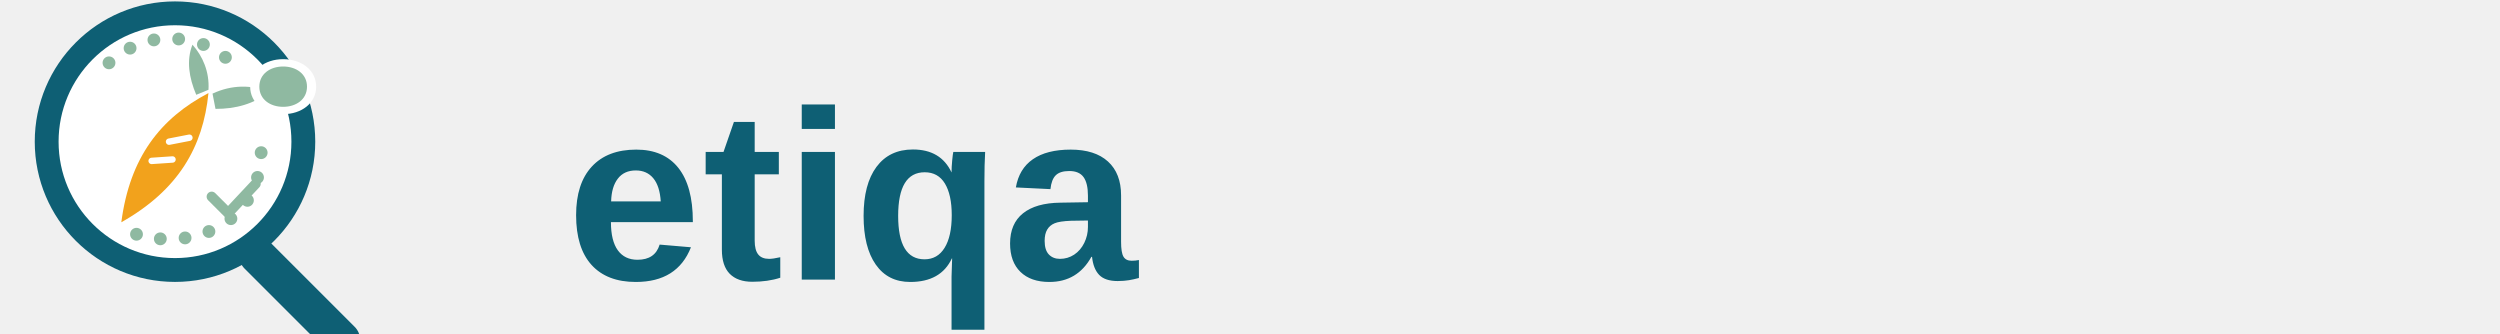
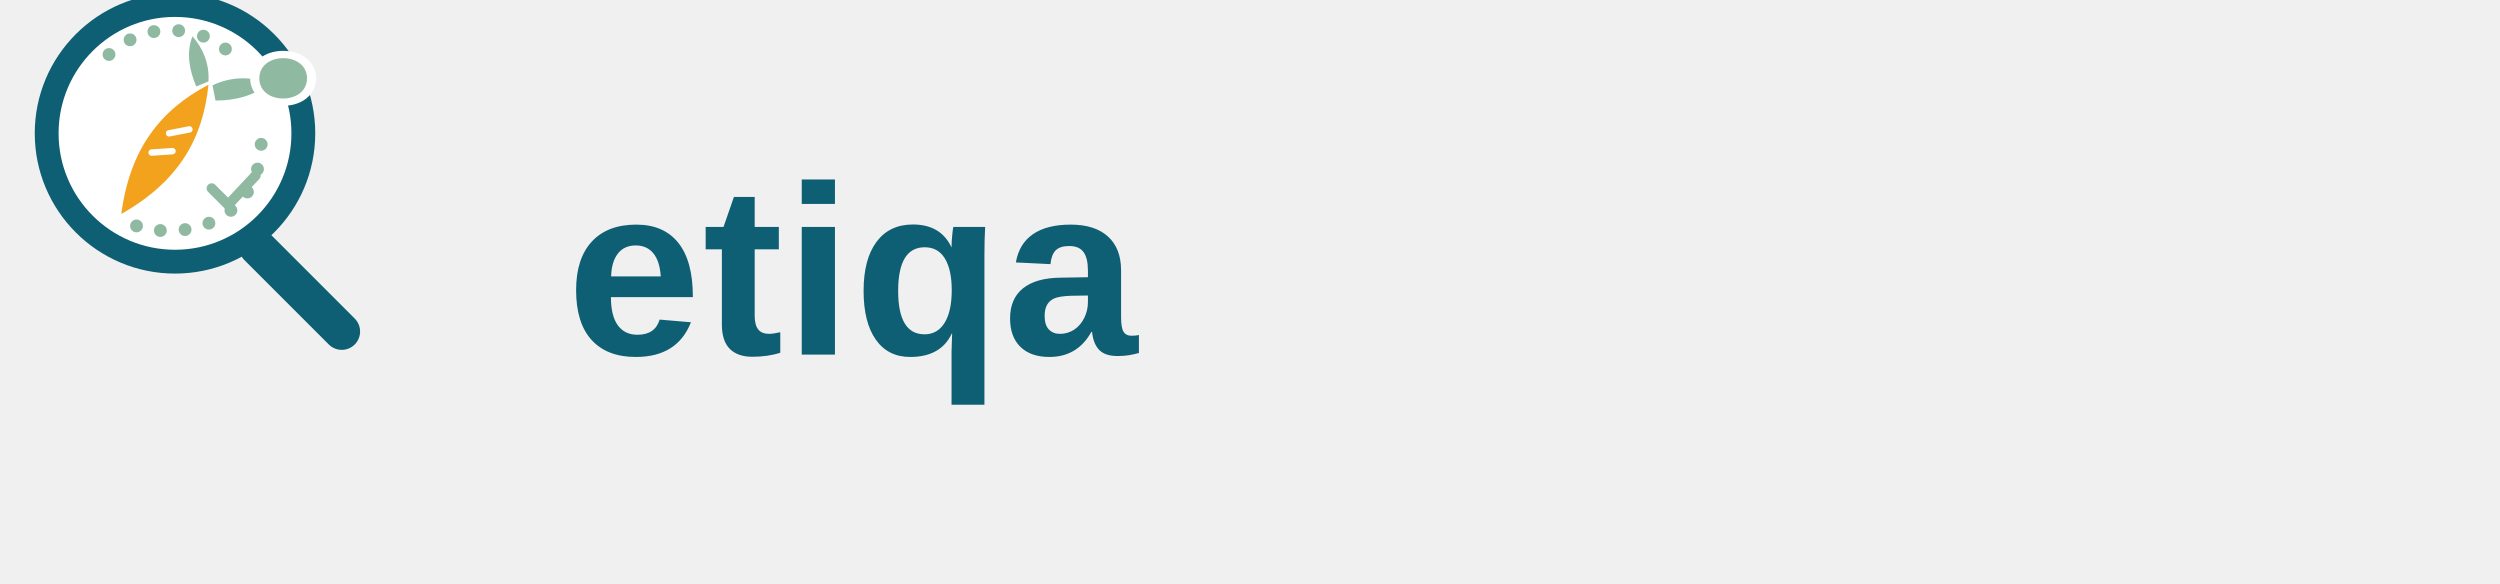
- <svg xmlns="http://www.w3.org/2000/svg" viewBox="-16 -12 600 80" role="img" aria-label="Etiqa">
+ <svg xmlns="http://www.w3.org/2000/svg" viewBox="-16 -10 600 140" role="img" aria-label="Etiqa">
  <g transform="translate(26,22) scale(0.22)">
    <circle cx="0" cy="0" r="140" fill="#FFFFFF" stroke="#0E5F74" stroke-width="26" />
    <rect x="90" y="96" width="170" height="40" rx="20" transform="rotate(45 90 96)" fill="#0E5F74" />
    <g fill="#8FB9A1">
      <circle cx="-72" cy="-86" r="7" />
      <circle cx="-49" cy="-102" r="7" />
      <circle cx="-23" cy="-111" r="7" />
      <circle cx="4" cy="-112" r="7" />
      <circle cx="31" cy="-106" r="7" />
      <circle cx="55" cy="-92" r="7" />
      <circle cx="94" cy="12" r="7" />
      <circle cx="90" cy="39" r="7" />
      <circle cx="79" cy="64" r="7" />
      <circle cx="61" cy="84" r="7" />
      <circle cx="37" cy="98" r="7" />
      <circle cx="11" cy="105" r="7" />
      <circle cx="-16" cy="106" r="7" />
      <circle cx="-42" cy="101" r="7" />
    </g>
    <g transform="translate(-6,10) rotate(34)">
      <path d="M 0 -76 C 28 -24, 32 30, 0 94 C -32 30, -28 -24, 0 -76 Z" fill="#F2A21C" />
      <path d="M -6 -8 L 10 -24 M -10 20 L 8 6" stroke="#FFFFFF" stroke-width="7" stroke-linecap="round" />
      <path d="M 4 -78 C 16 -98, 34 -110, 54 -114 C 48 -94, 34 -78, 16 -66 Z" fill="#8FB9A1" />
      <path d="M -2 -79 C -12 -96, -28 -106, -44 -110 C -40 -92, -27 -78, -10 -67 Z" fill="#8FB9A1" />
    </g>
    <path d="M 40 60 L 58 78 L 88 46" fill="none" stroke="#8FB9A1" stroke-width="11" stroke-linecap="round" stroke-linejoin="round" />
    <g transform="translate(82,-90)">
      <path d="M 0 30 C 0 12, 16 0, 36 0 C 56 0, 72 12, 72 30 C 72 48, 56 60, 36 60 C 16 60, 0 48, 0 30 Z" fill="#FFFFFF" />
      <path d="M 10 30 C 10 16, 22 8, 36 8 C 50 8, 62 16, 62 30 C 62 44, 50 52, 36 52 C 22 52, 10 44, 10 30 Z" fill="#8FB9A1" />
      <path d="M 20 38 C 30 28, 40 20, 50 16" fill="none" stroke="#8FB9A1" stroke-width="5" stroke-linecap="round" />
    </g>
  </g>
-   <text x="120" y="35" fill="#0E5F74" dominant-baseline="central" font-family="Poppins, Nunito, Avenir Next, Arial Rounded MT Bold, Segoe UI, Arial, sans-serif" font-size="58" font-weight="700" letter-spacing="0.4">etiqa</text>
+   <text x="120" y="55" fill="#0E5F74" dominant-baseline="central" font-family="Poppins, Nunito, Avenir Next, Arial Rounded MT Bold, Segoe UI, Arial, sans-serif" font-size="58" font-weight="700" letter-spacing="0.4">etiqa</text>
</svg>
